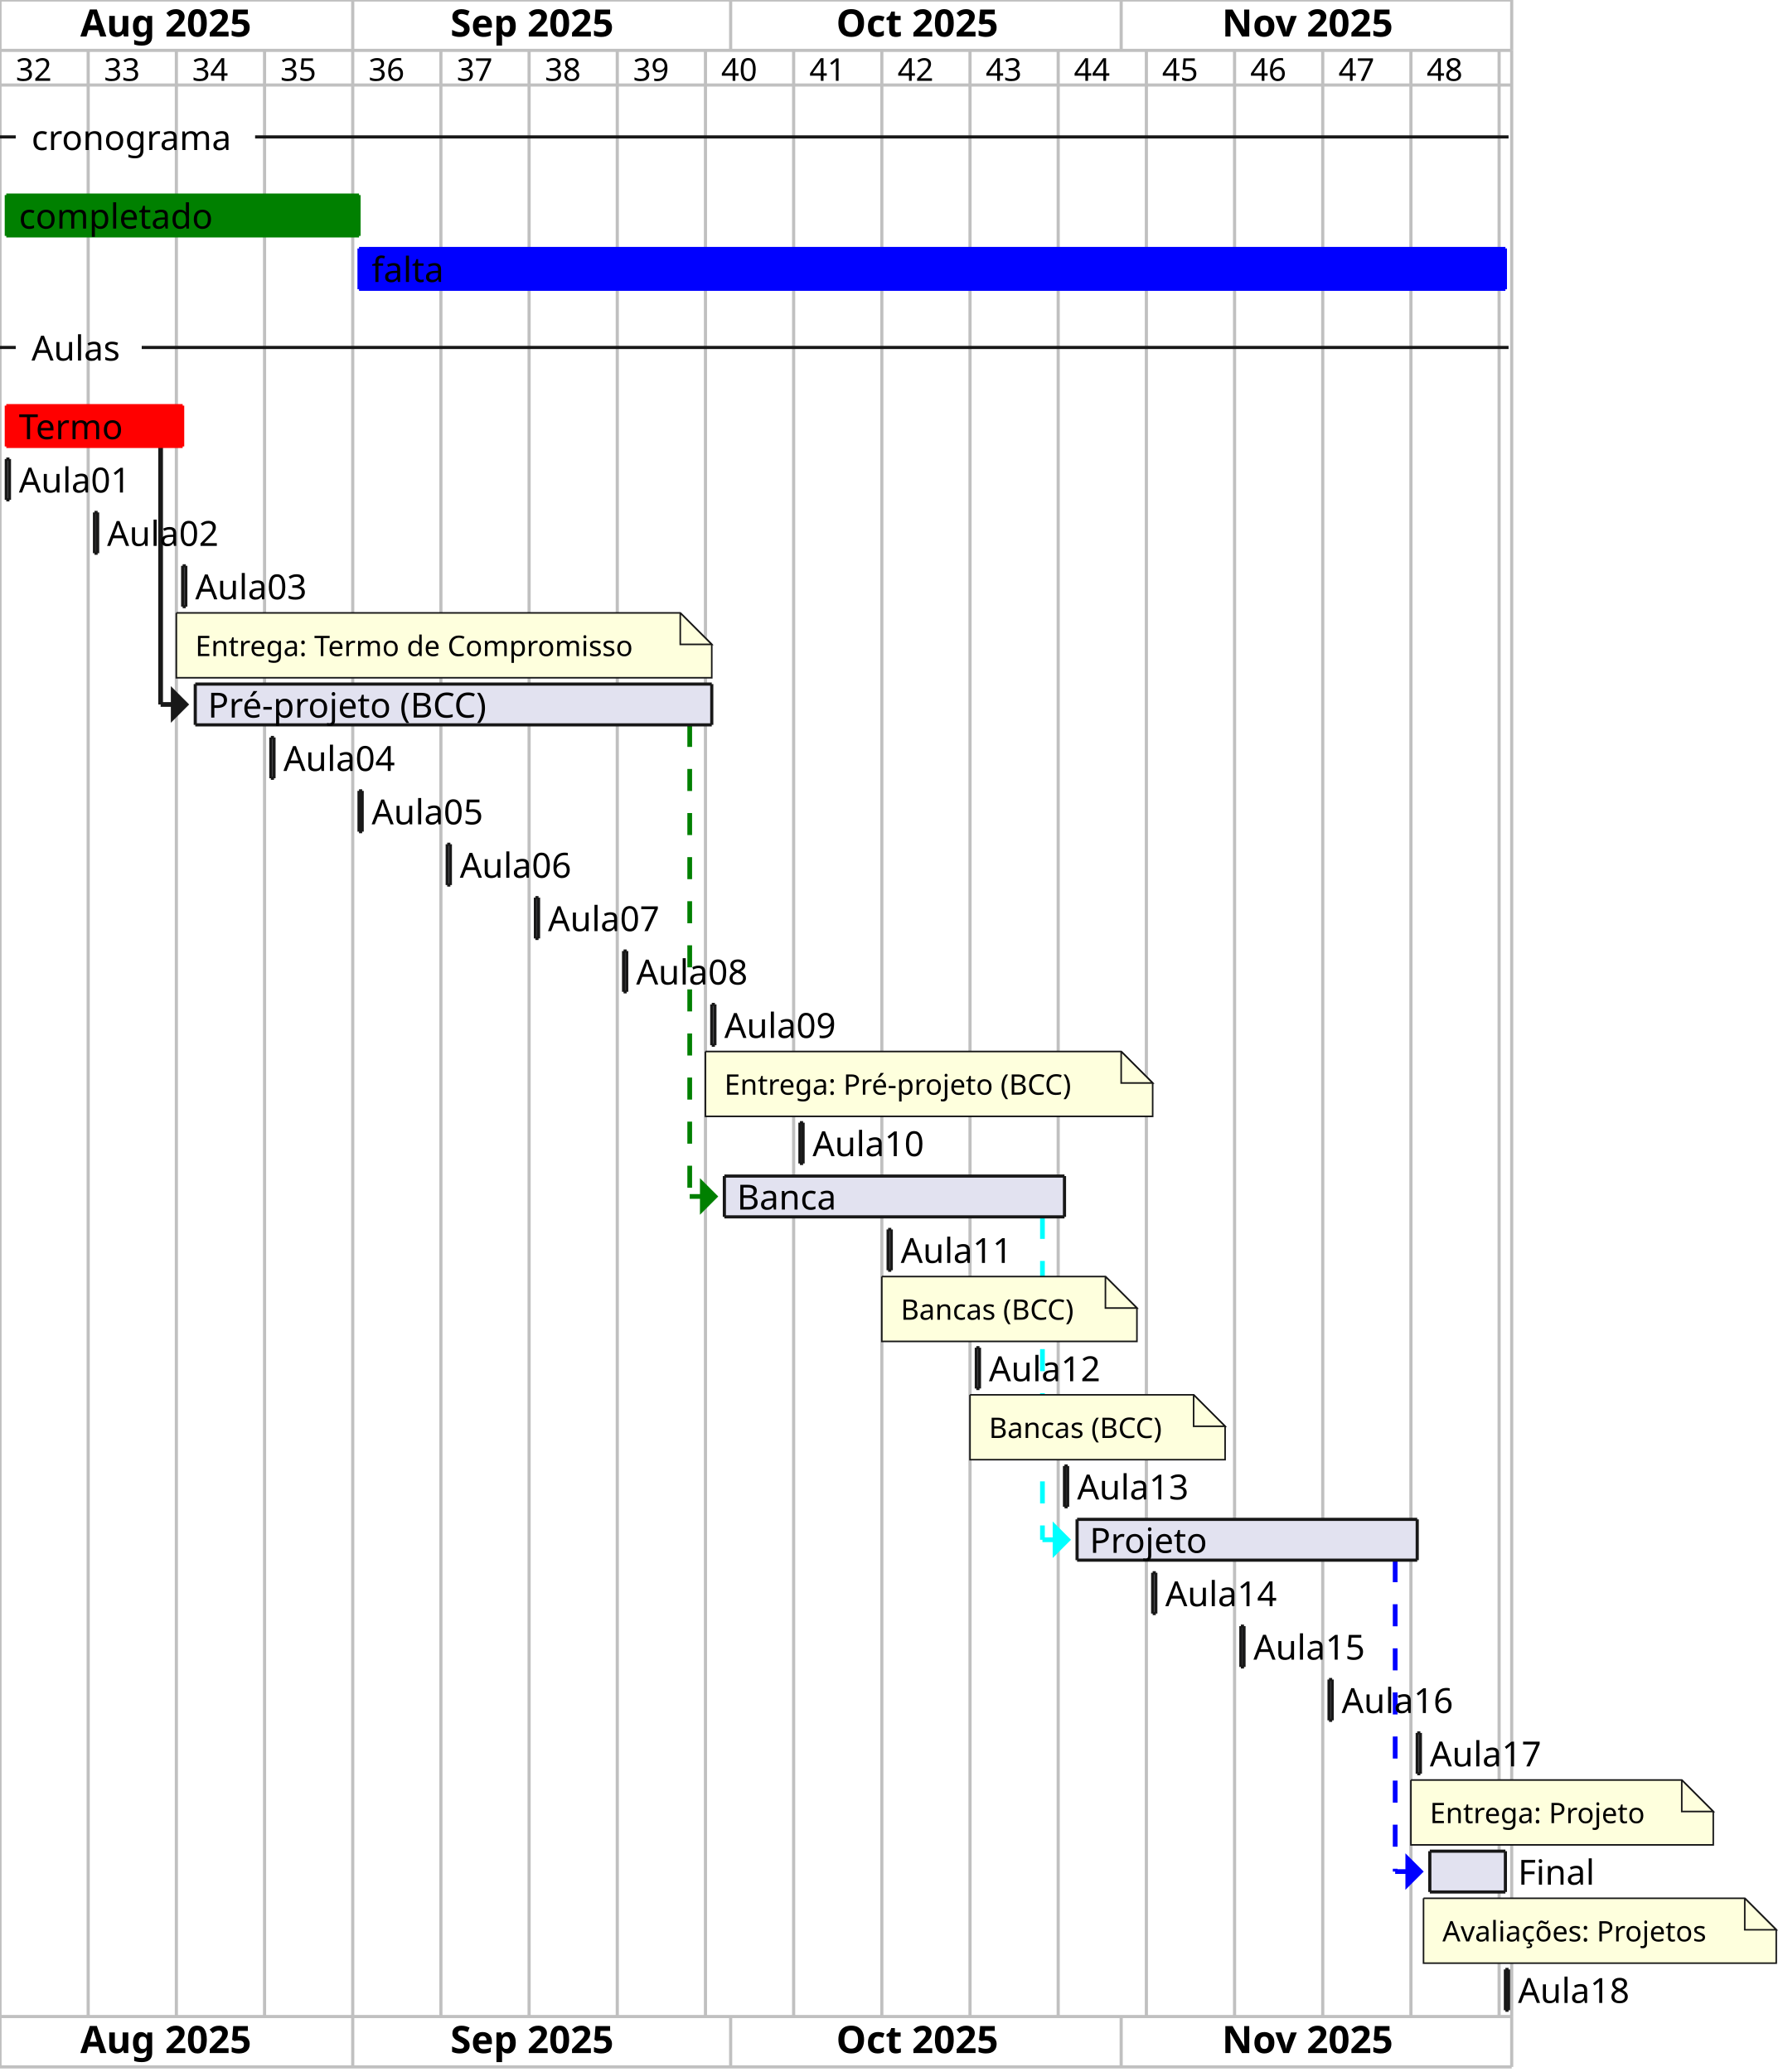
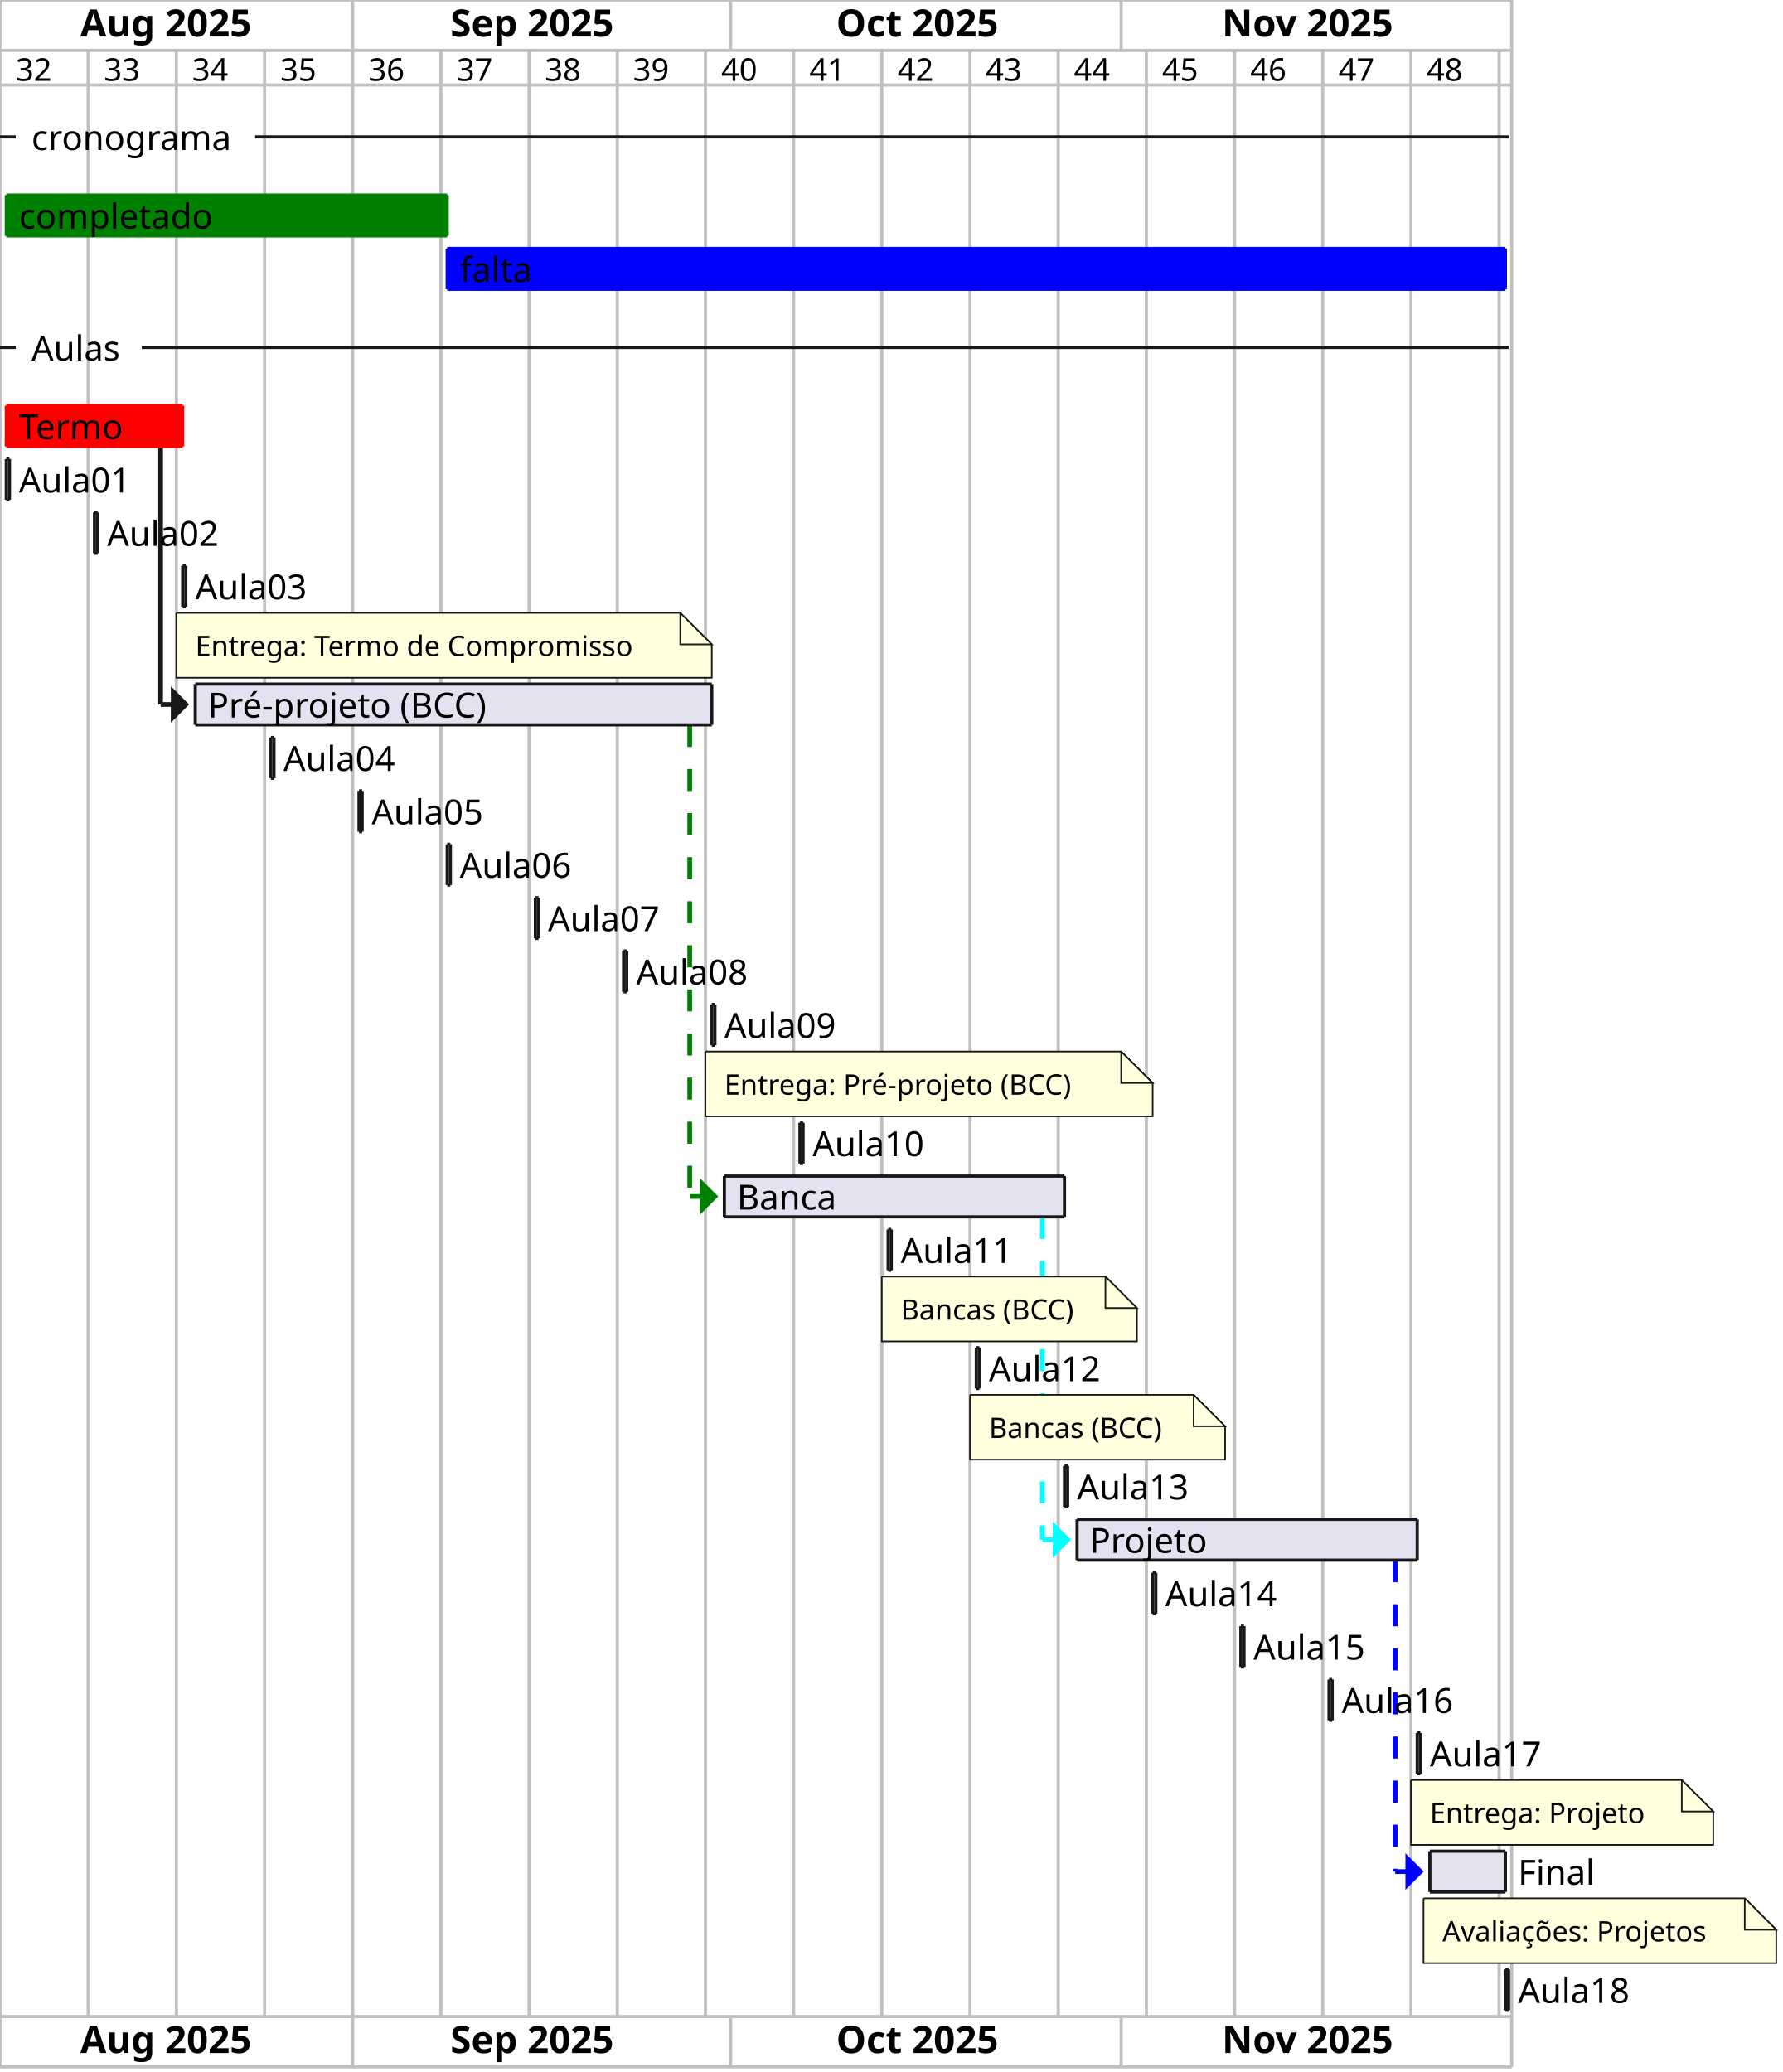
<svg xmlns="http://www.w3.org/2000/svg" contentStyleType="text/css" height="658px" preserveAspectRatio="none" style="width:566px;height:658px;background:#FFFFFF;" version="1.1" viewBox="0 0 566 658" width="566px" zoomAndPan="magnify">
  <defs />
  <g>
    <text fill="#000000" font-family="sans-serif" font-size="10" lengthAdjust="spacing" textLength="12" x="5" y="25.668">32</text>
    <text fill="#000000" font-family="sans-serif" font-size="10" lengthAdjust="spacing" textLength="12" x="33" y="25.668">33</text>
    <text fill="#000000" font-family="sans-serif" font-size="10" lengthAdjust="spacing" textLength="12" x="61" y="25.668">34</text>
    <text fill="#000000" font-family="sans-serif" font-size="10" lengthAdjust="spacing" textLength="12" x="89" y="25.668">35</text>
    <text fill="#000000" font-family="sans-serif" font-size="10" lengthAdjust="spacing" textLength="12" x="117" y="25.668">36</text>
    <text fill="#000000" font-family="sans-serif" font-size="10" lengthAdjust="spacing" textLength="12" x="145" y="25.668">37</text>
    <text fill="#000000" font-family="sans-serif" font-size="10" lengthAdjust="spacing" textLength="12" x="173" y="25.668">38</text>
    <text fill="#000000" font-family="sans-serif" font-size="10" lengthAdjust="spacing" textLength="12" x="201" y="25.668">39</text>
    <text fill="#000000" font-family="sans-serif" font-size="10" lengthAdjust="spacing" textLength="12" x="229" y="25.668">40</text>
    <text fill="#000000" font-family="sans-serif" font-size="10" lengthAdjust="spacing" textLength="12" x="257" y="25.668">41</text>
    <text fill="#000000" font-family="sans-serif" font-size="10" lengthAdjust="spacing" textLength="12" x="285" y="25.668">42</text>
    <text fill="#000000" font-family="sans-serif" font-size="10" lengthAdjust="spacing" textLength="12" x="313" y="25.668">43</text>
    <text fill="#000000" font-family="sans-serif" font-size="10" lengthAdjust="spacing" textLength="12" x="341" y="25.668">44</text>
    <text fill="#000000" font-family="sans-serif" font-size="10" lengthAdjust="spacing" textLength="12" x="369" y="25.668">45</text>
    <text fill="#000000" font-family="sans-serif" font-size="10" lengthAdjust="spacing" textLength="12" x="397" y="25.668">46</text>
    <text fill="#000000" font-family="sans-serif" font-size="10" lengthAdjust="spacing" textLength="12" x="425" y="25.668">47</text>
    <text fill="#000000" font-family="sans-serif" font-size="10" lengthAdjust="spacing" textLength="12" x="453" y="25.668">48</text>
    <line style="stroke:#C0C0C0;stroke-width:1.0;" x1="0" x2="0" y1="16" y2="640.385" />
    <line style="stroke:#C0C0C0;stroke-width:1.0;" x1="28" x2="28" y1="16" y2="640.385" />
    <line style="stroke:#C0C0C0;stroke-width:1.0;" x1="56" x2="56" y1="16" y2="640.385" />
    <line style="stroke:#C0C0C0;stroke-width:1.0;" x1="84" x2="84" y1="16" y2="640.385" />
    <line style="stroke:#C0C0C0;stroke-width:1.0;" x1="112" x2="112" y1="16" y2="640.385" />
    <line style="stroke:#C0C0C0;stroke-width:1.0;" x1="140" x2="140" y1="16" y2="640.385" />
    <line style="stroke:#C0C0C0;stroke-width:1.0;" x1="168" x2="168" y1="16" y2="640.385" />
    <line style="stroke:#C0C0C0;stroke-width:1.0;" x1="196" x2="196" y1="16" y2="640.385" />
    <line style="stroke:#C0C0C0;stroke-width:1.0;" x1="224" x2="224" y1="16" y2="640.385" />
    <line style="stroke:#C0C0C0;stroke-width:1.0;" x1="252" x2="252" y1="16" y2="640.385" />
    <line style="stroke:#C0C0C0;stroke-width:1.0;" x1="280" x2="280" y1="16" y2="640.385" />
    <line style="stroke:#C0C0C0;stroke-width:1.0;" x1="308" x2="308" y1="16" y2="640.385" />
    <line style="stroke:#C0C0C0;stroke-width:1.0;" x1="336" x2="336" y1="16" y2="640.385" />
    <line style="stroke:#C0C0C0;stroke-width:1.0;" x1="364" x2="364" y1="16" y2="640.385" />
    <line style="stroke:#C0C0C0;stroke-width:1.0;" x1="392" x2="392" y1="16" y2="640.385" />
    <line style="stroke:#C0C0C0;stroke-width:1.0;" x1="420" x2="420" y1="16" y2="640.385" />
    <line style="stroke:#C0C0C0;stroke-width:1.0;" x1="448" x2="448" y1="16" y2="640.385" />
    <line style="stroke:#C0C0C0;stroke-width:1.0;" x1="476" x2="476" y1="16" y2="640.385" />
    <line style="stroke:#C0C0C0;stroke-width:1.0;" x1="480" x2="480" y1="16" y2="640.385" />
    <line style="stroke:#C0C0C0;stroke-width:1.0;" x1="0" x2="0" y1="0" y2="16" />
    <line style="stroke:#C0C0C0;stroke-width:1.0;" x1="112" x2="112" y1="0" y2="16" />
    <text fill="#000000" font-family="sans-serif" font-size="12" font-weight="bold" lengthAdjust="spacing" textLength="61" x="25.5" y="11.602">Aug 2025</text>
    <line style="stroke:#C0C0C0;stroke-width:1.0;" x1="232" x2="232" y1="0" y2="16" />
    <text fill="#000000" font-family="sans-serif" font-size="12" font-weight="bold" lengthAdjust="spacing" textLength="58" x="143" y="11.602">Sep 2025</text>
    <line style="stroke:#C0C0C0;stroke-width:1.0;" x1="356" x2="356" y1="0" y2="16" />
    <text fill="#000000" font-family="sans-serif" font-size="12" font-weight="bold" lengthAdjust="spacing" textLength="57" x="265.5" y="11.602">Oct 2025</text>
    <line style="stroke:#C0C0C0;stroke-width:1.0;" x1="480" x2="480" y1="0" y2="16" />
    <text fill="#000000" font-family="sans-serif" font-size="12" font-weight="bold" lengthAdjust="spacing" textLength="60" x="388" y="11.602">Nov 2025</text>
    <line style="stroke:#C0C0C0;stroke-width:1.0;" x1="0" x2="480" y1="0" y2="0" />
    <line style="stroke:#C0C0C0;stroke-width:1.0;" x1="0" x2="480" y1="16" y2="16" />
    <line style="stroke:#C0C0C0;stroke-width:1.0;" x1="0" x2="480" y1="27" y2="27" />
    <line style="stroke:#181818;stroke-width:1.5;" x1="51" x2="51" y1="141.775" y2="223.718" />
    <line style="stroke:#181818;stroke-width:1.5;" x1="51" x2="59" y1="223.718" y2="223.718" />
    <polygon fill="#181818" points="55,219.718,55,223.718,55,227.718,59,223.718" style="stroke:#181818;stroke-width:1.5;" />
    <line style="stroke:#008000;stroke-width:1.5;stroke-dasharray:7.0,7.0;" x1="219" x2="219" y1="230.195" y2="379.958" />
    <line style="stroke:#008000;stroke-width:1.5;stroke-dasharray:7.0,7.0;" x1="219" x2="227" y1="379.958" y2="379.958" />
    <polygon fill="#008000" points="223,375.958,223,379.958,223,383.958,227,379.958" style="stroke:#008000;stroke-width:1.5;" />
    <line style="stroke:#00FFFF;stroke-width:1.5;stroke-dasharray:7.0,7.0;" x1="331" x2="331" y1="386.435" y2="488.978" />
    <line style="stroke:#00FFFF;stroke-width:1.5;stroke-dasharray:7.0,7.0;" x1="331" x2="339" y1="488.978" y2="488.978" />
    <polygon fill="#00FFFF" points="335,484.978,335,488.978,335,492.978,339,488.978" style="stroke:#00FFFF;stroke-width:1.5;" />
    <line style="stroke:#0000FF;stroke-width:1.5;stroke-dasharray:7.0,7.0;" x1="443" x2="443" y1="495.455" y2="594.352" />
    <line style="stroke:#0000FF;stroke-width:1.5;stroke-dasharray:7.0,7.0;" x1="443" x2="451" y1="594.352" y2="594.352" />
    <polygon fill="#0000FF" points="447,590.352,447,594.352,447,598.352,451,594.352" style="stroke:#0000FF;stroke-width:1.5;" />
    <line style="stroke:#181818;stroke-width:1.0;" x1="0" x2="5" y1="43.477" y2="43.477" />
    <line style="stroke:#181818;stroke-width:1.0;" x1="81" x2="479" y1="43.477" y2="43.477" />
-     <rect fill="#008000" height="12.955" style="stroke:none;stroke-width:1.0;" width="112" x="2" y="61.955" />
-     <line style="stroke:#008000;stroke-width:1.0;" x1="2" x2="114" y1="61.955" y2="61.955" />
-     <line style="stroke:#008000;stroke-width:1.0;" x1="2" x2="114" y1="74.91" y2="74.91" />
+     <rect fill="#008000" height="12.955" style="stroke:none;stroke-width:1.0;" width="140" x="2" y="61.955" />
+     <line style="stroke:#008000;stroke-width:1.0;" x1="2" x2="142" y1="61.955" y2="61.955" />
+     <line style="stroke:#008000;stroke-width:1.0;" x1="2" x2="142" y1="74.91" y2="74.91" />
    <line style="stroke:#008000;stroke-width:1.0;" x1="2" x2="2" y1="61.955" y2="74.91" />
-     <line style="stroke:#008000;stroke-width:1.0;" x1="114" x2="114" y1="61.955" y2="74.91" />
-     <rect fill="#0000FF" height="12.955" style="stroke:none;stroke-width:1.0;" width="364" x="114" y="78.91" />
-     <line style="stroke:#0000FF;stroke-width:1.0;" x1="114" x2="478" y1="78.91" y2="78.91" />
-     <line style="stroke:#0000FF;stroke-width:1.0;" x1="114" x2="478" y1="91.865" y2="91.865" />
-     <line style="stroke:#0000FF;stroke-width:1.0;" x1="114" x2="114" y1="78.91" y2="91.865" />
+     <line style="stroke:#008000;stroke-width:1.0;" x1="142" x2="142" y1="61.955" y2="74.91" />
+     <rect fill="#0000FF" height="12.955" style="stroke:none;stroke-width:1.0;" width="336" x="142" y="78.91" />
+     <line style="stroke:#0000FF;stroke-width:1.0;" x1="142" x2="478" y1="78.91" y2="78.91" />
+     <line style="stroke:#0000FF;stroke-width:1.0;" x1="142" x2="478" y1="91.865" y2="91.865" />
+     <line style="stroke:#0000FF;stroke-width:1.0;" x1="142" x2="142" y1="78.91" y2="91.865" />
    <line style="stroke:#0000FF;stroke-width:1.0;" x1="478" x2="478" y1="78.91" y2="91.865" />
    <line style="stroke:#181818;stroke-width:1.0;" x1="0" x2="5" y1="110.343" y2="110.343" />
    <line style="stroke:#181818;stroke-width:1.0;" x1="45" x2="479" y1="110.343" y2="110.343" />
    <rect fill="#FF0000" height="12.955" style="stroke:none;stroke-width:1.0;" width="56" x="2" y="128.82" />
    <line style="stroke:#FF0000;stroke-width:1.0;" x1="2" x2="58" y1="128.82" y2="128.82" />
    <line style="stroke:#FF0000;stroke-width:1.0;" x1="2" x2="58" y1="141.775" y2="141.775" />
    <line style="stroke:#FF0000;stroke-width:1.0;" x1="2" x2="2" y1="128.82" y2="141.775" />
    <line style="stroke:#FF0000;stroke-width:1.0;" x1="58" x2="58" y1="128.82" y2="141.775" />
    <rect fill="#E2E2F0" height="12.955" style="stroke:none;stroke-width:1.0;" width="1" x="2" y="145.775" />
    <line style="stroke:#181818;stroke-width:1.0;" x1="2" x2="3" y1="145.775" y2="145.775" />
    <line style="stroke:#181818;stroke-width:1.0;" x1="2" x2="3" y1="158.731" y2="158.731" />
    <line style="stroke:#181818;stroke-width:1.0;" x1="2" x2="2" y1="145.775" y2="158.731" />
    <line style="stroke:#181818;stroke-width:1.0;" x1="3" x2="3" y1="145.775" y2="158.731" />
    <rect fill="#E2E2F0" height="12.955" style="stroke:none;stroke-width:1.0;" width="1" x="30" y="162.731" />
    <line style="stroke:#181818;stroke-width:1.0;" x1="30" x2="31" y1="162.731" y2="162.731" />
    <line style="stroke:#181818;stroke-width:1.0;" x1="30" x2="31" y1="175.685" y2="175.685" />
    <line style="stroke:#181818;stroke-width:1.0;" x1="30" x2="30" y1="162.731" y2="175.685" />
    <line style="stroke:#181818;stroke-width:1.0;" x1="31" x2="31" y1="162.731" y2="175.685" />
    <path d="M56,194.641 L56,215.24 L226,215.24 L226,204.641 L216,194.641 L56,194.641 " fill="#FEFFDD" style="stroke:#181818;stroke-width:0.5;" />
    <path d="M216,194.641 L216,204.641 L226,204.641 L216,194.641 " fill="#FEFFDD" style="stroke:#181818;stroke-width:0.5;" />
    <text fill="#000000" font-family="sans-serif" font-size="9" lengthAdjust="spacing" textLength="149" x="62" y="208.342">Entrega: Termo de Compromisso</text>
    <rect fill="#E2E2F0" height="12.955" style="stroke:none;stroke-width:1.0;" width="1" x="58" y="179.685" />
    <line style="stroke:#181818;stroke-width:1.0;" x1="58" x2="59" y1="179.685" y2="179.685" />
    <line style="stroke:#181818;stroke-width:1.0;" x1="58" x2="59" y1="192.641" y2="192.641" />
    <line style="stroke:#181818;stroke-width:1.0;" x1="58" x2="58" y1="179.685" y2="192.641" />
    <line style="stroke:#181818;stroke-width:1.0;" x1="59" x2="59" y1="179.685" y2="192.641" />
    <rect fill="#E2E2F0" height="12.955" style="stroke:none;stroke-width:1.0;" width="164" x="62" y="217.24" />
    <line style="stroke:#181818;stroke-width:1.0;" x1="62" x2="226" y1="217.24" y2="217.24" />
    <line style="stroke:#181818;stroke-width:1.0;" x1="62" x2="226" y1="230.195" y2="230.195" />
    <line style="stroke:#181818;stroke-width:1.0;" x1="62" x2="62" y1="217.24" y2="230.195" />
    <line style="stroke:#181818;stroke-width:1.0;" x1="226" x2="226" y1="217.24" y2="230.195" />
    <rect fill="#E2E2F0" height="12.955" style="stroke:none;stroke-width:1.0;" width="1" x="86" y="234.195" />
    <line style="stroke:#181818;stroke-width:1.0;" x1="86" x2="87" y1="234.195" y2="234.195" />
    <line style="stroke:#181818;stroke-width:1.0;" x1="86" x2="87" y1="247.15" y2="247.15" />
    <line style="stroke:#181818;stroke-width:1.0;" x1="86" x2="86" y1="234.195" y2="247.15" />
    <line style="stroke:#181818;stroke-width:1.0;" x1="87" x2="87" y1="234.195" y2="247.15" />
    <rect fill="#E2E2F0" height="12.955" style="stroke:none;stroke-width:1.0;" width="1" x="114" y="251.15" />
    <line style="stroke:#181818;stroke-width:1.0;" x1="114" x2="115" y1="251.15" y2="251.15" />
    <line style="stroke:#181818;stroke-width:1.0;" x1="114" x2="115" y1="264.106" y2="264.106" />
    <line style="stroke:#181818;stroke-width:1.0;" x1="114" x2="114" y1="251.15" y2="264.106" />
    <line style="stroke:#181818;stroke-width:1.0;" x1="115" x2="115" y1="251.15" y2="264.106" />
    <rect fill="#E2E2F0" height="12.955" style="stroke:none;stroke-width:1.0;" width="1" x="142" y="268.106" />
    <line style="stroke:#181818;stroke-width:1.0;" x1="142" x2="143" y1="268.106" y2="268.106" />
    <line style="stroke:#181818;stroke-width:1.0;" x1="142" x2="143" y1="281.06" y2="281.06" />
    <line style="stroke:#181818;stroke-width:1.0;" x1="142" x2="142" y1="268.106" y2="281.06" />
    <line style="stroke:#181818;stroke-width:1.0;" x1="143" x2="143" y1="268.106" y2="281.06" />
    <rect fill="#E2E2F0" height="12.955" style="stroke:none;stroke-width:1.0;" width="1" x="170" y="285.06" />
    <line style="stroke:#181818;stroke-width:1.0;" x1="170" x2="171" y1="285.06" y2="285.06" />
    <line style="stroke:#181818;stroke-width:1.0;" x1="170" x2="171" y1="298.016" y2="298.016" />
    <line style="stroke:#181818;stroke-width:1.0;" x1="170" x2="170" y1="285.06" y2="298.016" />
    <line style="stroke:#181818;stroke-width:1.0;" x1="171" x2="171" y1="285.06" y2="298.016" />
    <rect fill="#E2E2F0" height="12.955" style="stroke:none;stroke-width:1.0;" width="1" x="198" y="302.016" />
    <line style="stroke:#181818;stroke-width:1.0;" x1="198" x2="199" y1="302.016" y2="302.016" />
    <line style="stroke:#181818;stroke-width:1.0;" x1="198" x2="199" y1="314.971" y2="314.971" />
    <line style="stroke:#181818;stroke-width:1.0;" x1="198" x2="198" y1="302.016" y2="314.971" />
    <line style="stroke:#181818;stroke-width:1.0;" x1="199" x2="199" y1="302.016" y2="314.971" />
    <path d="M224,333.926 L224,354.525 L366,354.525 L366,343.926 L356,333.926 L224,333.926 " fill="#FEFFDD" style="stroke:#181818;stroke-width:0.5;" />
    <path d="M356,333.926 L356,343.926 L366,343.926 L356,333.926 " fill="#FEFFDD" style="stroke:#181818;stroke-width:0.5;" />
    <text fill="#000000" font-family="sans-serif" font-size="9" lengthAdjust="spacing" textLength="118" x="230" y="347.627">Entrega: Pré-projeto (BCC)</text>
    <rect fill="#E2E2F0" height="12.955" style="stroke:none;stroke-width:1.0;" width="1" x="226" y="318.971" />
    <line style="stroke:#181818;stroke-width:1.0;" x1="226" x2="227" y1="318.971" y2="318.971" />
    <line style="stroke:#181818;stroke-width:1.0;" x1="226" x2="227" y1="331.926" y2="331.926" />
    <line style="stroke:#181818;stroke-width:1.0;" x1="226" x2="226" y1="318.971" y2="331.926" />
    <line style="stroke:#181818;stroke-width:1.0;" x1="227" x2="227" y1="318.971" y2="331.926" />
    <rect fill="#E2E2F0" height="12.955" style="stroke:none;stroke-width:1.0;" width="1" x="254" y="356.525" />
    <line style="stroke:#181818;stroke-width:1.0;" x1="254" x2="255" y1="356.525" y2="356.525" />
    <line style="stroke:#181818;stroke-width:1.0;" x1="254" x2="255" y1="369.481" y2="369.481" />
    <line style="stroke:#181818;stroke-width:1.0;" x1="254" x2="254" y1="356.525" y2="369.481" />
    <line style="stroke:#181818;stroke-width:1.0;" x1="255" x2="255" y1="356.525" y2="369.481" />
    <rect fill="#E2E2F0" height="12.955" style="stroke:none;stroke-width:1.0;" width="108" x="230" y="373.481" />
    <line style="stroke:#181818;stroke-width:1.0;" x1="230" x2="338" y1="373.481" y2="373.481" />
    <line style="stroke:#181818;stroke-width:1.0;" x1="230" x2="338" y1="386.435" y2="386.435" />
    <line style="stroke:#181818;stroke-width:1.0;" x1="230" x2="230" y1="373.481" y2="386.435" />
    <line style="stroke:#181818;stroke-width:1.0;" x1="338" x2="338" y1="373.481" y2="386.435" />
    <path d="M280,405.391 L280,425.99 L361,425.99 L361,415.391 L351,405.391 L280,405.391 " fill="#FEFFDD" style="stroke:#181818;stroke-width:0.5;" />
    <path d="M351,405.391 L351,415.391 L361,415.391 L351,405.391 " fill="#FEFFDD" style="stroke:#181818;stroke-width:0.5;" />
    <text fill="#000000" font-family="sans-serif" font-size="9" lengthAdjust="spacing" textLength="57" x="286" y="419.092">Bancas (BCC)</text>
    <rect fill="#E2E2F0" height="12.955" style="stroke:none;stroke-width:1.0;" width="1" x="282" y="390.435" />
    <line style="stroke:#181818;stroke-width:1.0;" x1="282" x2="283" y1="390.435" y2="390.435" />
    <line style="stroke:#181818;stroke-width:1.0;" x1="282" x2="283" y1="403.391" y2="403.391" />
    <line style="stroke:#181818;stroke-width:1.0;" x1="282" x2="282" y1="390.435" y2="403.391" />
    <line style="stroke:#181818;stroke-width:1.0;" x1="283" x2="283" y1="390.435" y2="403.391" />
    <path d="M308,442.945 L308,463.545 L389,463.545 L389,452.945 L379,442.945 L308,442.945 " fill="#FEFFDD" style="stroke:#181818;stroke-width:0.5;" />
    <path d="M379,442.945 L379,452.945 L389,452.945 L379,442.945 " fill="#FEFFDD" style="stroke:#181818;stroke-width:0.5;" />
    <text fill="#000000" font-family="sans-serif" font-size="9" lengthAdjust="spacing" textLength="57" x="314" y="456.647">Bancas (BCC)</text>
    <rect fill="#E2E2F0" height="12.955" style="stroke:none;stroke-width:1.0;" width="1" x="310" y="427.99" />
    <line style="stroke:#181818;stroke-width:1.0;" x1="310" x2="311" y1="427.99" y2="427.99" />
    <line style="stroke:#181818;stroke-width:1.0;" x1="310" x2="311" y1="440.945" y2="440.945" />
    <line style="stroke:#181818;stroke-width:1.0;" x1="310" x2="310" y1="427.99" y2="440.945" />
    <line style="stroke:#181818;stroke-width:1.0;" x1="311" x2="311" y1="427.99" y2="440.945" />
    <rect fill="#E2E2F0" height="12.955" style="stroke:none;stroke-width:1.0;" width="1" x="338" y="465.545" />
    <line style="stroke:#181818;stroke-width:1.0;" x1="338" x2="339" y1="465.545" y2="465.545" />
    <line style="stroke:#181818;stroke-width:1.0;" x1="338" x2="339" y1="478.5" y2="478.5" />
    <line style="stroke:#181818;stroke-width:1.0;" x1="338" x2="338" y1="465.545" y2="478.5" />
    <line style="stroke:#181818;stroke-width:1.0;" x1="339" x2="339" y1="465.545" y2="478.5" />
    <rect fill="#E2E2F0" height="12.955" style="stroke:none;stroke-width:1.0;" width="108" x="342" y="482.5" />
    <line style="stroke:#181818;stroke-width:1.0;" x1="342" x2="450" y1="482.5" y2="482.5" />
    <line style="stroke:#181818;stroke-width:1.0;" x1="342" x2="450" y1="495.455" y2="495.455" />
    <line style="stroke:#181818;stroke-width:1.0;" x1="342" x2="342" y1="482.5" y2="495.455" />
    <line style="stroke:#181818;stroke-width:1.0;" x1="450" x2="450" y1="482.5" y2="495.455" />
    <rect fill="#E2E2F0" height="12.955" style="stroke:none;stroke-width:1.0;" width="1" x="366" y="499.455" />
    <line style="stroke:#181818;stroke-width:1.0;" x1="366" x2="367" y1="499.455" y2="499.455" />
    <line style="stroke:#181818;stroke-width:1.0;" x1="366" x2="367" y1="512.41" y2="512.41" />
    <line style="stroke:#181818;stroke-width:1.0;" x1="366" x2="366" y1="499.455" y2="512.41" />
    <line style="stroke:#181818;stroke-width:1.0;" x1="367" x2="367" y1="499.455" y2="512.41" />
    <rect fill="#E2E2F0" height="12.955" style="stroke:none;stroke-width:1.0;" width="1" x="394" y="516.41" />
    <line style="stroke:#181818;stroke-width:1.0;" x1="394" x2="395" y1="516.41" y2="516.41" />
    <line style="stroke:#181818;stroke-width:1.0;" x1="394" x2="395" y1="529.365" y2="529.365" />
    <line style="stroke:#181818;stroke-width:1.0;" x1="394" x2="394" y1="516.41" y2="529.365" />
    <line style="stroke:#181818;stroke-width:1.0;" x1="395" x2="395" y1="516.41" y2="529.365" />
    <rect fill="#E2E2F0" height="12.955" style="stroke:none;stroke-width:1.0;" width="1" x="422" y="533.365" />
    <line style="stroke:#181818;stroke-width:1.0;" x1="422" x2="423" y1="533.365" y2="533.365" />
    <line style="stroke:#181818;stroke-width:1.0;" x1="422" x2="423" y1="546.32" y2="546.32" />
    <line style="stroke:#181818;stroke-width:1.0;" x1="422" x2="422" y1="533.365" y2="546.32" />
    <line style="stroke:#181818;stroke-width:1.0;" x1="423" x2="423" y1="533.365" y2="546.32" />
    <path d="M448,565.275 L448,585.875 L544,585.875 L544,575.275 L534,565.275 L448,565.275 " fill="#FEFFDD" style="stroke:#181818;stroke-width:0.5;" />
    <path d="M534,565.275 L534,575.275 L544,575.275 L534,565.275 " fill="#FEFFDD" style="stroke:#181818;stroke-width:0.5;" />
    <text fill="#000000" font-family="sans-serif" font-size="9" lengthAdjust="spacing" textLength="72" x="454" y="578.977">Entrega: Projeto</text>
    <rect fill="#E2E2F0" height="12.955" style="stroke:none;stroke-width:1.0;" width="1" x="450" y="550.32" />
    <line style="stroke:#181818;stroke-width:1.0;" x1="450" x2="451" y1="550.32" y2="550.32" />
    <line style="stroke:#181818;stroke-width:1.0;" x1="450" x2="451" y1="563.275" y2="563.275" />
    <line style="stroke:#181818;stroke-width:1.0;" x1="450" x2="450" y1="550.32" y2="563.275" />
    <line style="stroke:#181818;stroke-width:1.0;" x1="451" x2="451" y1="550.32" y2="563.275" />
    <path d="M452,602.83 L452,623.43 L564,623.43 L564,612.83 L554,602.83 L452,602.83 " fill="#FEFFDD" style="stroke:#181818;stroke-width:0.5;" />
    <path d="M554,602.83 L554,612.83 L564,612.83 L554,602.83 " fill="#FEFFDD" style="stroke:#181818;stroke-width:0.5;" />
    <text fill="#000000" font-family="sans-serif" font-size="9" lengthAdjust="spacing" textLength="91" x="458" y="616.531">Avaliações: Projetos</text>
    <rect fill="#E2E2F0" height="12.955" style="stroke:none;stroke-width:1.0;" width="24" x="454" y="587.875" />
    <line style="stroke:#181818;stroke-width:1.0;" x1="454" x2="478" y1="587.875" y2="587.875" />
    <line style="stroke:#181818;stroke-width:1.0;" x1="454" x2="478" y1="600.83" y2="600.83" />
    <line style="stroke:#181818;stroke-width:1.0;" x1="454" x2="454" y1="587.875" y2="600.83" />
    <line style="stroke:#181818;stroke-width:1.0;" x1="478" x2="478" y1="587.875" y2="600.83" />
    <rect fill="#E2E2F0" height="12.955" style="stroke:none;stroke-width:1.0;" width="1" x="478" y="625.43" />
    <line style="stroke:#181818;stroke-width:1.0;" x1="478" x2="479" y1="625.43" y2="625.43" />
    <line style="stroke:#181818;stroke-width:1.0;" x1="478" x2="479" y1="638.385" y2="638.385" />
    <line style="stroke:#181818;stroke-width:1.0;" x1="478" x2="478" y1="625.43" y2="638.385" />
    <line style="stroke:#181818;stroke-width:1.0;" x1="479" x2="479" y1="625.43" y2="638.385" />
    <text fill="#000000" font-family="sans-serif" font-size="11" lengthAdjust="spacing" textLength="66" x="10" y="47.635">cronograma</text>
    <text fill="#000000" font-family="sans-serif" font-size="11" lengthAdjust="spacing" textLength="63" x="6" y="72.59">completado</text>
-     <text fill="#000000" font-family="sans-serif" font-size="11" lengthAdjust="spacing" textLength="23" x="118" y="89.545">falta</text>
+     <text fill="#000000" font-family="sans-serif" font-size="11" lengthAdjust="spacing" textLength="23" x="146" y="89.545">falta</text>
    <text fill="#000000" font-family="sans-serif" font-size="11" lengthAdjust="spacing" textLength="30" x="10" y="114.5">Aulas</text>
    <text fill="#000000" font-family="sans-serif" font-size="11" lengthAdjust="spacing" textLength="35" x="6" y="139.455">Termo</text>
    <text fill="#000000" font-family="sans-serif" font-size="11" lengthAdjust="spacing" textLength="38" x="6" y="156.41">Aula01</text>
    <text fill="#000000" font-family="sans-serif" font-size="11" lengthAdjust="spacing" textLength="38" x="34" y="173.365">Aula02</text>
    <text fill="#000000" font-family="sans-serif" font-size="11" lengthAdjust="spacing" textLength="38" x="62" y="190.32">Aula03</text>
    <text fill="#000000" font-family="sans-serif" font-size="11" lengthAdjust="spacing" textLength="95" x="66" y="227.875">Pré-projeto (BCC)</text>
    <text fill="#000000" font-family="sans-serif" font-size="11" lengthAdjust="spacing" textLength="38" x="90" y="244.83">Aula04</text>
    <text fill="#000000" font-family="sans-serif" font-size="11" lengthAdjust="spacing" textLength="38" x="118" y="261.785">Aula05</text>
    <text fill="#000000" font-family="sans-serif" font-size="11" lengthAdjust="spacing" textLength="38" x="146" y="278.74">Aula06</text>
    <text fill="#000000" font-family="sans-serif" font-size="11" lengthAdjust="spacing" textLength="38" x="174" y="295.695">Aula07</text>
    <text fill="#000000" font-family="sans-serif" font-size="11" lengthAdjust="spacing" textLength="38" x="202" y="312.65">Aula08</text>
    <text fill="#000000" font-family="sans-serif" font-size="11" lengthAdjust="spacing" textLength="38" x="230" y="329.606">Aula09</text>
    <text fill="#000000" font-family="sans-serif" font-size="11" lengthAdjust="spacing" textLength="38" x="258" y="367.16">Aula10</text>
    <text fill="#000000" font-family="sans-serif" font-size="11" lengthAdjust="spacing" textLength="31" x="234" y="384.115">Banca</text>
    <text fill="#000000" font-family="sans-serif" font-size="11" lengthAdjust="spacing" textLength="38" x="286" y="401.07">Aula11</text>
    <text fill="#000000" font-family="sans-serif" font-size="11" lengthAdjust="spacing" textLength="38" x="314" y="438.625">Aula12</text>
    <text fill="#000000" font-family="sans-serif" font-size="11" lengthAdjust="spacing" textLength="38" x="342" y="476.18">Aula13</text>
    <text fill="#000000" font-family="sans-serif" font-size="11" lengthAdjust="spacing" textLength="38" x="346" y="493.135">Projeto</text>
    <text fill="#000000" font-family="sans-serif" font-size="11" lengthAdjust="spacing" textLength="38" x="370" y="510.09">Aula14</text>
    <text fill="#000000" font-family="sans-serif" font-size="11" lengthAdjust="spacing" textLength="38" x="398" y="527.045">Aula15</text>
    <text fill="#000000" font-family="sans-serif" font-size="11" lengthAdjust="spacing" textLength="38" x="426" y="544">Aula16</text>
    <text fill="#000000" font-family="sans-serif" font-size="11" lengthAdjust="spacing" textLength="38" x="454" y="560.955">Aula17</text>
    <text fill="#000000" font-family="sans-serif" font-size="11" lengthAdjust="spacing" textLength="25" x="482" y="598.51">Final</text>
    <text fill="#000000" font-family="sans-serif" font-size="11" lengthAdjust="spacing" textLength="38" x="482" y="636.064">Aula18</text>
    <line style="stroke:#C0C0C0;stroke-width:1.0;" x1="0" x2="480" y1="640.385" y2="640.385" />
    <line style="stroke:#C0C0C0;stroke-width:1.0;" x1="0" x2="0" y1="640.385" y2="656.385" />
    <line style="stroke:#C0C0C0;stroke-width:1.0;" x1="112" x2="112" y1="640.385" y2="656.385" />
    <text fill="#000000" font-family="sans-serif" font-size="12" font-weight="bold" lengthAdjust="spacing" textLength="61" x="25.5" y="651.986">Aug 2025</text>
    <line style="stroke:#C0C0C0;stroke-width:1.0;" x1="232" x2="232" y1="640.385" y2="656.385" />
    <text fill="#000000" font-family="sans-serif" font-size="12" font-weight="bold" lengthAdjust="spacing" textLength="58" x="143" y="651.986">Sep 2025</text>
    <line style="stroke:#C0C0C0;stroke-width:1.0;" x1="356" x2="356" y1="640.385" y2="656.385" />
    <text fill="#000000" font-family="sans-serif" font-size="12" font-weight="bold" lengthAdjust="spacing" textLength="57" x="265.5" y="651.986">Oct 2025</text>
    <line style="stroke:#C0C0C0;stroke-width:1.0;" x1="480" x2="480" y1="640.385" y2="656.385" />
    <text fill="#000000" font-family="sans-serif" font-size="12" font-weight="bold" lengthAdjust="spacing" textLength="60" x="388" y="651.986">Nov 2025</text>
    <line style="stroke:#C0C0C0;stroke-width:1.0;" x1="0" x2="480" y1="656.385" y2="656.385" />
  </g>
</svg>
